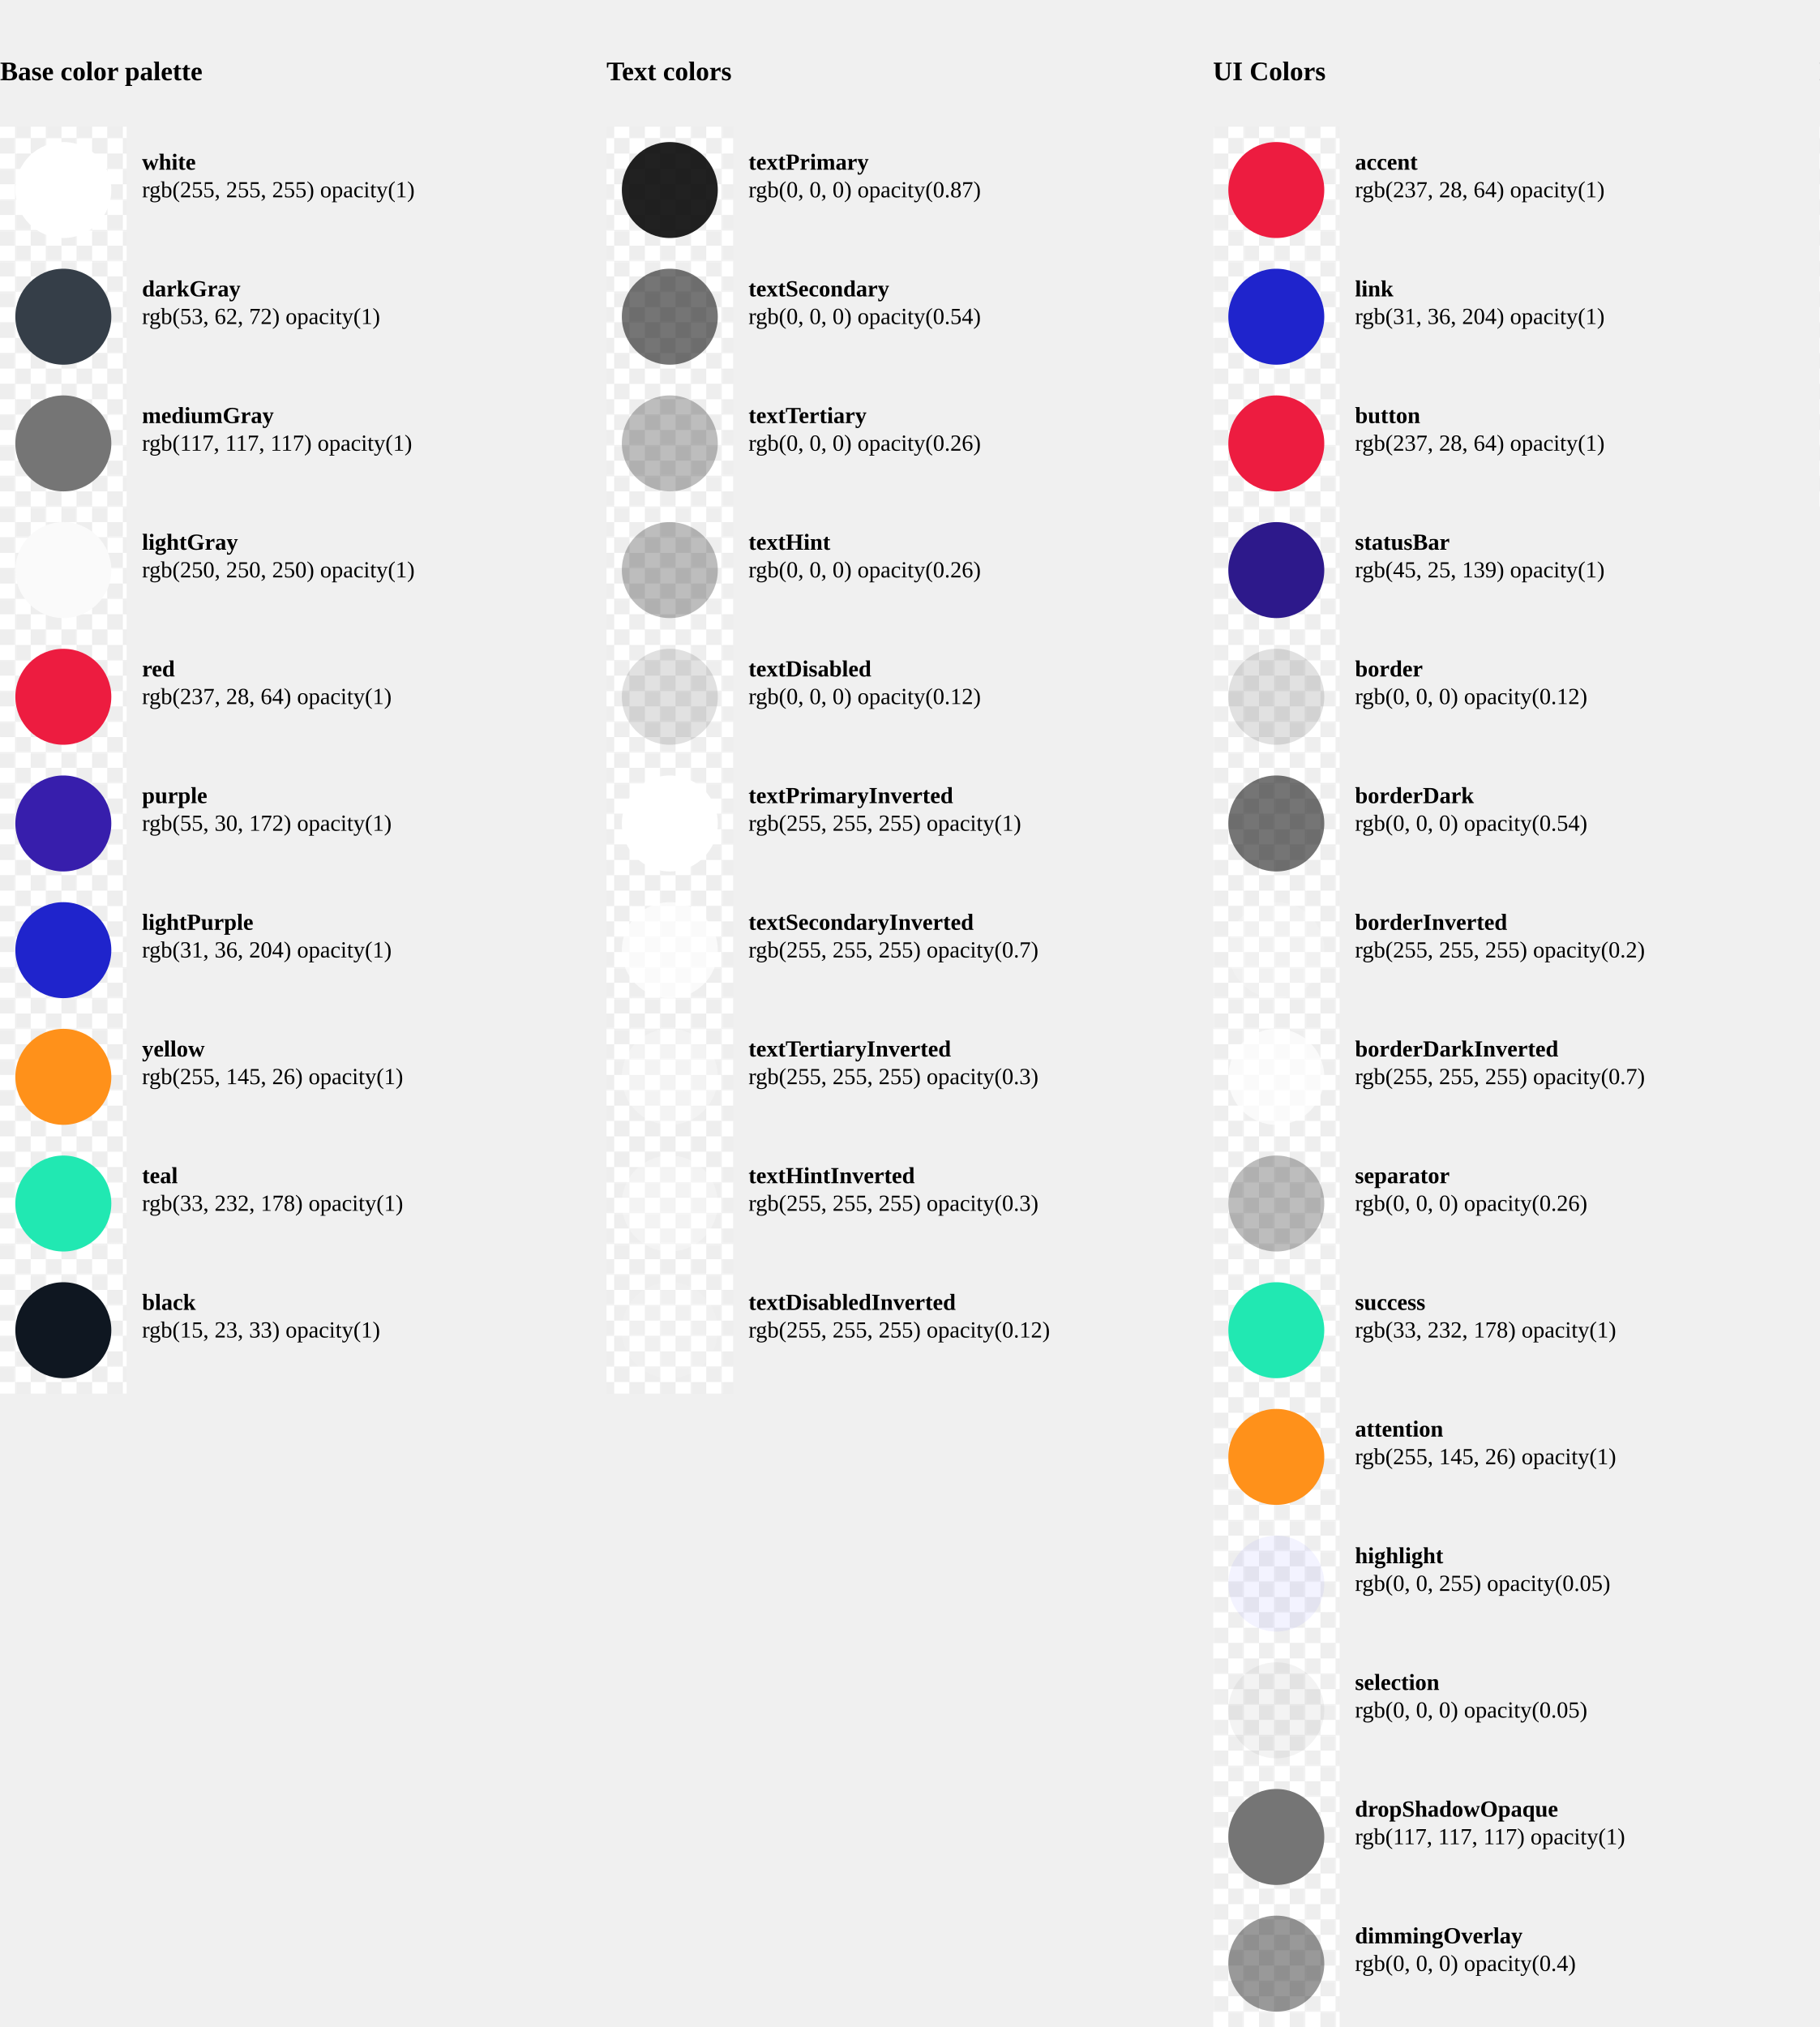
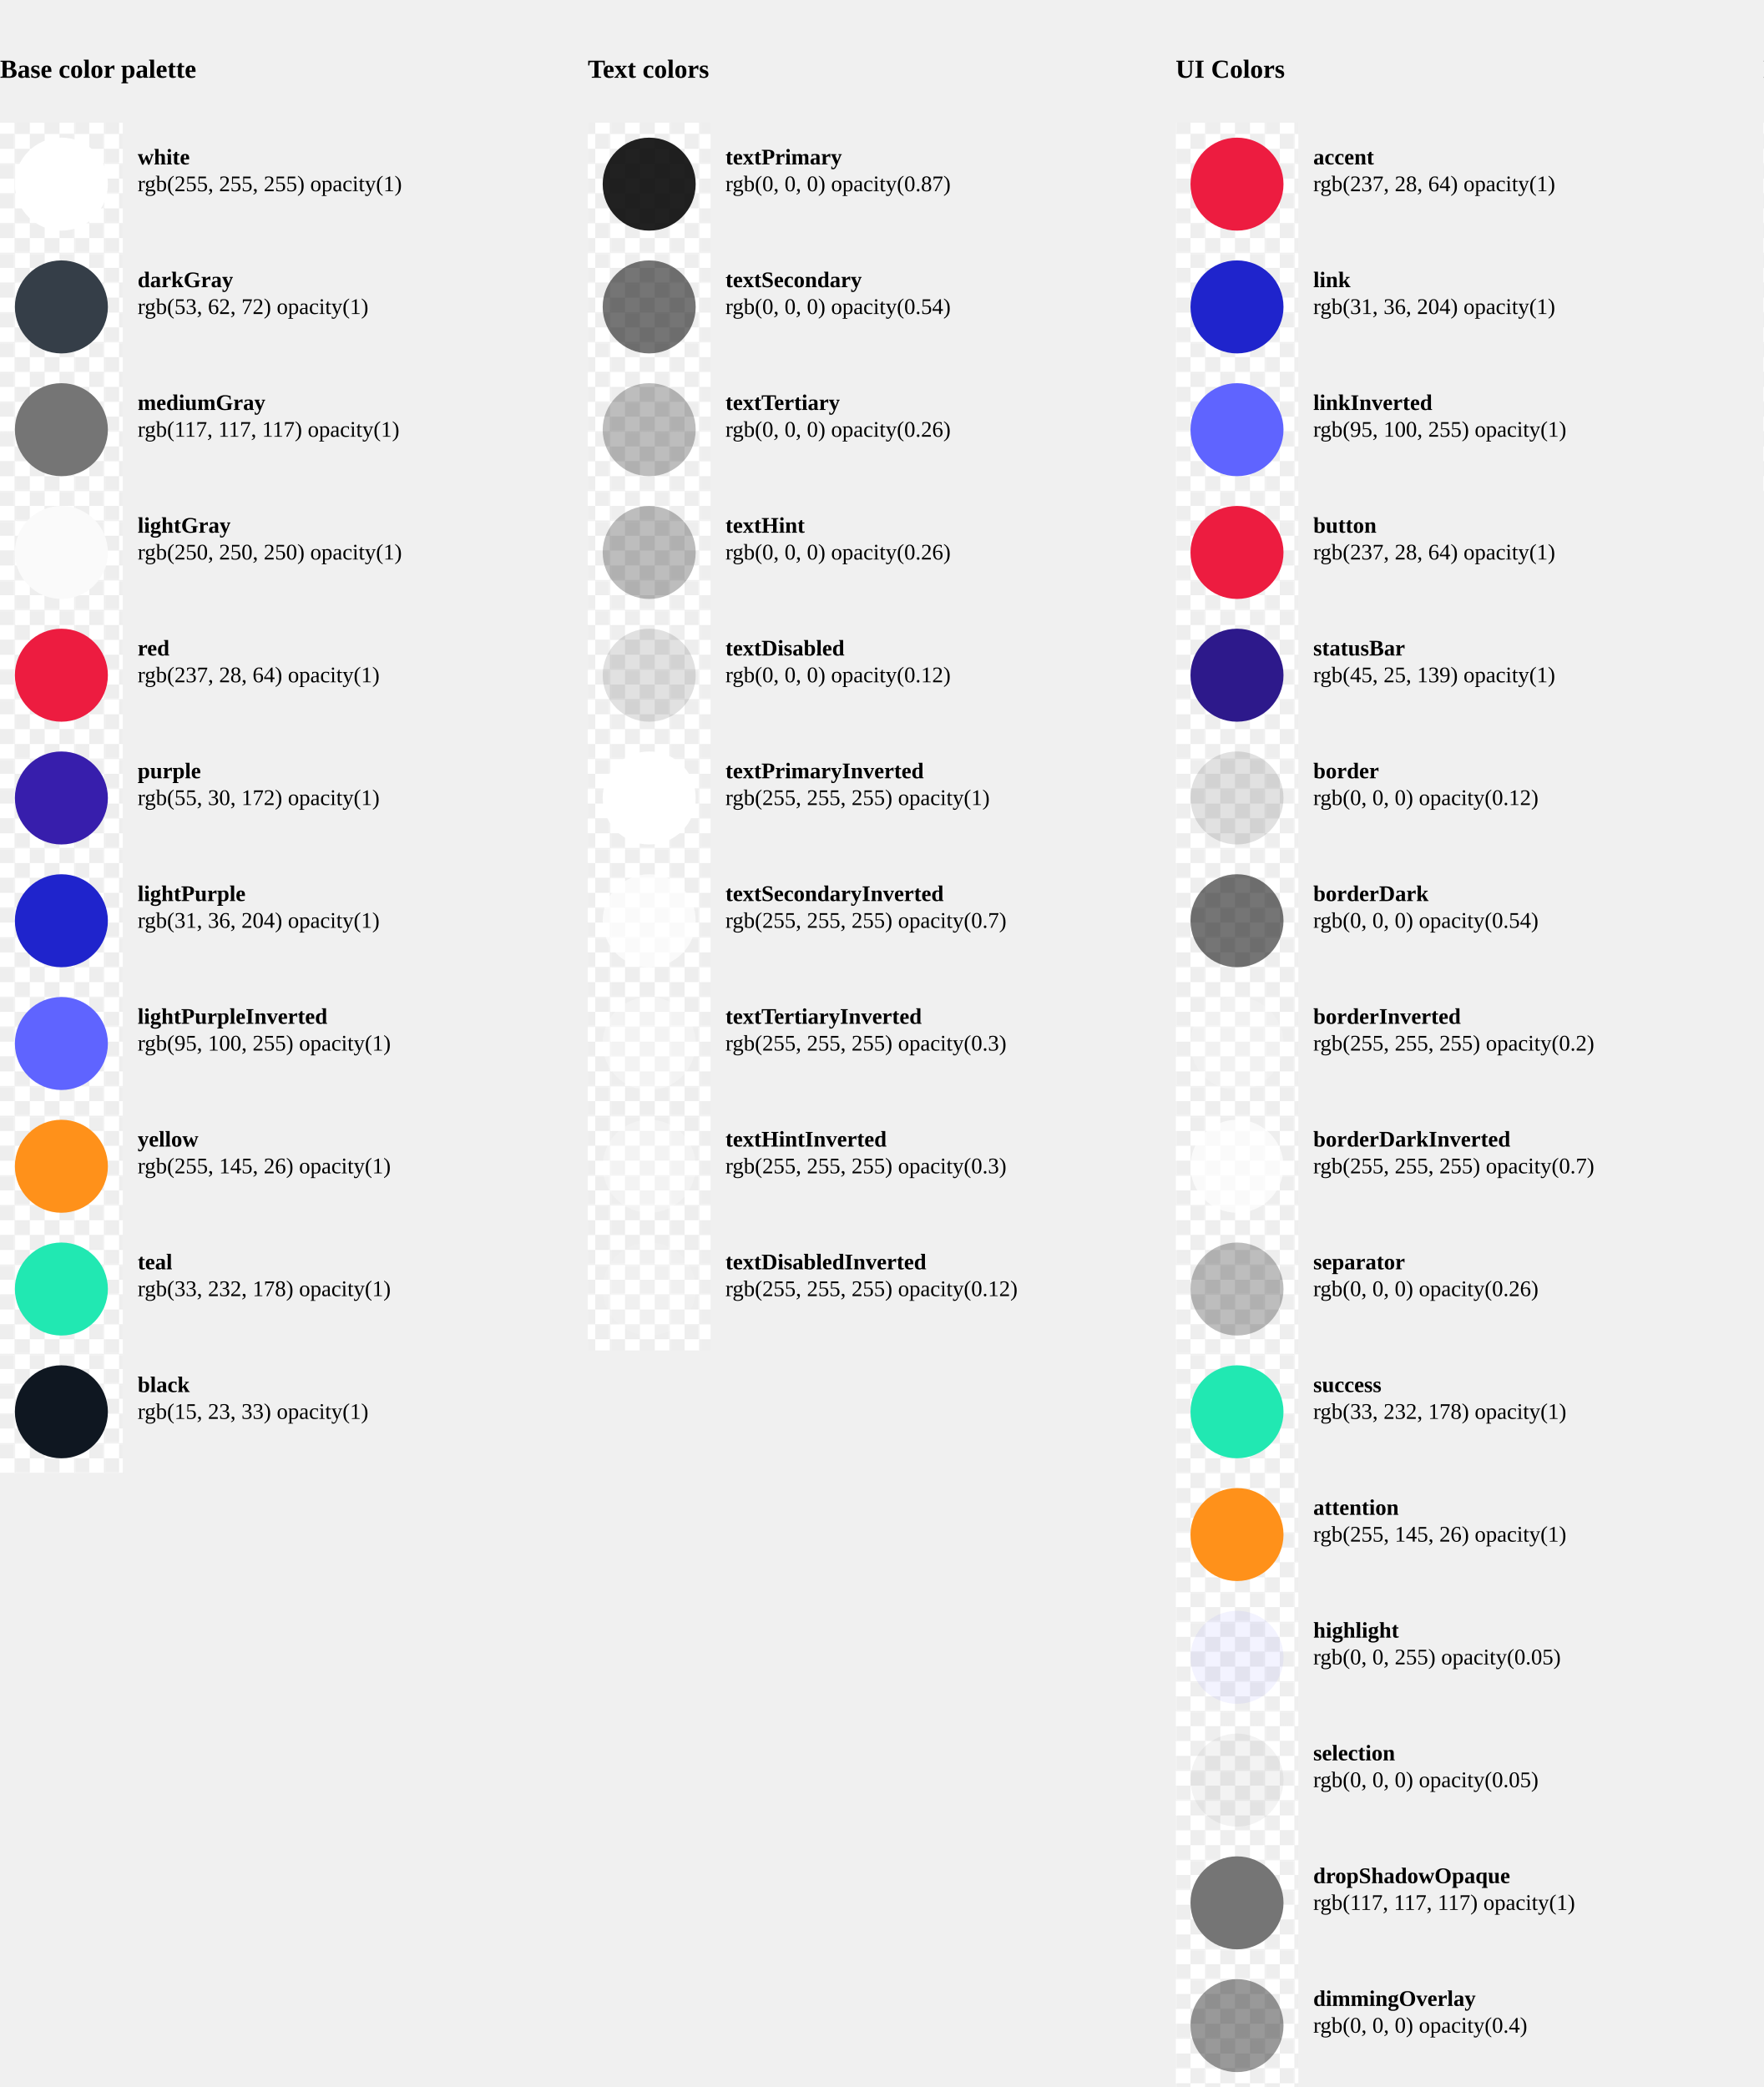
- <svg xmlns="http://www.w3.org/2000/svg" version="1.1" id="Meetup_Swatches" x="0px" y="0px" width="948" height="1056" viewBox="0 0 948 1056" xml:space="preserve">
+ <svg xmlns="http://www.w3.org/2000/svg" version="1.1" id="Meetup_Swatches" x="0px" y="0px" width="948" height="1122" viewBox="0 0 948 1122" xml:space="preserve">
  <defs>
    <pattern id="dark_grid" width="16" height="16" patternUnits="userSpaceOnUse">
      <rect fill="#111" x="0" y="0" width="8" height="8" />
      <rect fill="#222" x="8" y="0" width="8" height="8" />
      <rect fill="#222" x="0" y="8" width="8" height="8" />
      <rect fill="#111" x="8" y="8" width="8" height="8" />
    </pattern>
    <pattern id="light_grid" width="16" height="16" patternUnits="userSpaceOnUse">
      <rect fill="#fff" x="0" y="0" width="8" height="8" />
      <rect fill="#eee" x="8" y="0" width="8" height="8" />
      <rect fill="#eee" x="0" y="8" width="8" height="8" />
      <rect fill="#fff" x="8" y="8" width="8" height="8" />
    </pattern>
  </defs>
  <text x="0" y="25" font-size="14">
    <tspan x="0" dy="1.2em" font-weight="bold">Base color palette</tspan>
    <tspan x="0" dy="1.2em" />
  </text>
-   <rect fill="url(#light_grid)" x="0" y="66" width="66" height="660" />
+   <rect fill="url(#light_grid)" x="0" y="66" width="66" height="726" />
  <circle cx="33" cy="99" r="25" fill="rgb(255, 255, 255)" opacity="1" />
  <text x="74" y="74" font-size="12">
    <tspan x="74" dy="1.2em" font-weight="bold">white</tspan>
    <tspan x="74" dy="1.2em">rgb(255, 255, 255) opacity(1)</tspan>
  </text>
  <circle cx="33" cy="165" r="25" fill="rgb(53, 62, 72)" opacity="1" />
  <text x="74" y="140" font-size="12">
    <tspan x="74" dy="1.2em" font-weight="bold">darkGray</tspan>
    <tspan x="74" dy="1.2em">rgb(53, 62, 72) opacity(1)</tspan>
  </text>
  <circle cx="33" cy="231" r="25" fill="rgb(117, 117, 117)" opacity="1" />
  <text x="74" y="206" font-size="12">
    <tspan x="74" dy="1.2em" font-weight="bold">mediumGray</tspan>
    <tspan x="74" dy="1.2em">rgb(117, 117, 117) opacity(1)</tspan>
  </text>
  <circle cx="33" cy="297" r="25" fill="rgb(250, 250, 250)" opacity="1" />
  <text x="74" y="272" font-size="12">
    <tspan x="74" dy="1.2em" font-weight="bold">lightGray</tspan>
    <tspan x="74" dy="1.2em">rgb(250, 250, 250) opacity(1)</tspan>
  </text>
  <circle cx="33" cy="363" r="25" fill="rgb(237, 28, 64)" opacity="1" />
  <text x="74" y="338" font-size="12">
    <tspan x="74" dy="1.2em" font-weight="bold">red</tspan>
    <tspan x="74" dy="1.2em">rgb(237, 28, 64) opacity(1)</tspan>
  </text>
  <circle cx="33" cy="429" r="25" fill="rgb(55, 30, 172)" opacity="1" />
  <text x="74" y="404" font-size="12">
    <tspan x="74" dy="1.2em" font-weight="bold">purple</tspan>
    <tspan x="74" dy="1.2em">rgb(55, 30, 172) opacity(1)</tspan>
  </text>
  <circle cx="33" cy="495" r="25" fill="rgb(31, 36, 204)" opacity="1" />
  <text x="74" y="470" font-size="12">
    <tspan x="74" dy="1.2em" font-weight="bold">lightPurple</tspan>
    <tspan x="74" dy="1.2em">rgb(31, 36, 204) opacity(1)</tspan>
  </text>
-   <circle cx="33" cy="561" r="25" fill="rgb(255, 145, 26)" opacity="1" />
+   <circle cx="33" cy="561" r="25" fill="rgb(95, 100, 255)" opacity="1" />
  <text x="74" y="536" font-size="12">
+     <tspan x="74" dy="1.2em" font-weight="bold">lightPurpleInverted</tspan>
+     <tspan x="74" dy="1.2em">rgb(95, 100, 255) opacity(1)</tspan>
+   </text>
+   <circle cx="33" cy="627" r="25" fill="rgb(255, 145, 26)" opacity="1" />
+   <text x="74" y="602" font-size="12">
    <tspan x="74" dy="1.2em" font-weight="bold">yellow</tspan>
    <tspan x="74" dy="1.2em">rgb(255, 145, 26) opacity(1)</tspan>
  </text>
-   <circle cx="33" cy="627" r="25" fill="rgb(33, 232, 178)" opacity="1" />
-   <text x="74" y="602" font-size="12">
+   <circle cx="33" cy="693" r="25" fill="rgb(33, 232, 178)" opacity="1" />
+   <text x="74" y="668" font-size="12">
    <tspan x="74" dy="1.2em" font-weight="bold">teal</tspan>
    <tspan x="74" dy="1.2em">rgb(33, 232, 178) opacity(1)</tspan>
  </text>
-   <circle cx="33" cy="693" r="25" fill="rgb(15, 23, 33)" opacity="1" />
-   <text x="74" y="668" font-size="12">
+   <circle cx="33" cy="759" r="25" fill="rgb(15, 23, 33)" opacity="1" />
+   <text x="74" y="734" font-size="12">
    <tspan x="74" dy="1.2em" font-weight="bold">black</tspan>
    <tspan x="74" dy="1.2em">rgb(15, 23, 33) opacity(1)</tspan>
  </text>
  <text x="316" y="25" font-size="14">
    <tspan x="316" dy="1.2em" font-weight="bold">Text colors</tspan>
    <tspan x="316" dy="1.2em" />
  </text>
  <rect fill="url(#light_grid)" x="316" y="66" width="66" height="660" />
  <circle cx="349" cy="99" r="25" fill="rgb(0, 0, 0)" opacity="0.87" />
  <text x="390" y="74" font-size="12">
    <tspan x="390" dy="1.2em" font-weight="bold">textPrimary</tspan>
    <tspan x="390" dy="1.2em">rgb(0, 0, 0) opacity(0.87)</tspan>
  </text>
  <circle cx="349" cy="165" r="25" fill="rgb(0, 0, 0)" opacity="0.54" />
  <text x="390" y="140" font-size="12">
    <tspan x="390" dy="1.2em" font-weight="bold">textSecondary</tspan>
    <tspan x="390" dy="1.2em">rgb(0, 0, 0) opacity(0.54)</tspan>
  </text>
  <circle cx="349" cy="231" r="25" fill="rgb(0, 0, 0)" opacity="0.26" />
  <text x="390" y="206" font-size="12">
    <tspan x="390" dy="1.2em" font-weight="bold">textTertiary</tspan>
    <tspan x="390" dy="1.2em">rgb(0, 0, 0) opacity(0.26)</tspan>
  </text>
  <circle cx="349" cy="297" r="25" fill="rgb(0, 0, 0)" opacity="0.26" />
  <text x="390" y="272" font-size="12">
    <tspan x="390" dy="1.2em" font-weight="bold">textHint</tspan>
    <tspan x="390" dy="1.2em">rgb(0, 0, 0) opacity(0.26)</tspan>
  </text>
  <circle cx="349" cy="363" r="25" fill="rgb(0, 0, 0)" opacity="0.12" />
  <text x="390" y="338" font-size="12">
    <tspan x="390" dy="1.2em" font-weight="bold">textDisabled</tspan>
    <tspan x="390" dy="1.2em">rgb(0, 0, 0) opacity(0.12)</tspan>
  </text>
  <circle cx="349" cy="429" r="25" fill="rgb(255, 255, 255)" opacity="1" />
  <text x="390" y="404" font-size="12">
    <tspan x="390" dy="1.2em" font-weight="bold">textPrimaryInverted</tspan>
    <tspan x="390" dy="1.2em">rgb(255, 255, 255) opacity(1)</tspan>
  </text>
  <circle cx="349" cy="495" r="25" fill="rgb(255, 255, 255)" opacity="0.7" />
  <text x="390" y="470" font-size="12">
    <tspan x="390" dy="1.2em" font-weight="bold">textSecondaryInverted</tspan>
    <tspan x="390" dy="1.2em">rgb(255, 255, 255) opacity(0.7)</tspan>
  </text>
  <circle cx="349" cy="561" r="25" fill="rgb(255, 255, 255)" opacity="0.3" />
  <text x="390" y="536" font-size="12">
    <tspan x="390" dy="1.2em" font-weight="bold">textTertiaryInverted</tspan>
    <tspan x="390" dy="1.2em">rgb(255, 255, 255) opacity(0.3)</tspan>
  </text>
  <circle cx="349" cy="627" r="25" fill="rgb(255, 255, 255)" opacity="0.3" />
  <text x="390" y="602" font-size="12">
    <tspan x="390" dy="1.2em" font-weight="bold">textHintInverted</tspan>
    <tspan x="390" dy="1.2em">rgb(255, 255, 255) opacity(0.3)</tspan>
  </text>
  <circle cx="349" cy="693" r="25" fill="rgb(255, 255, 255)" opacity="0.12" />
  <text x="390" y="668" font-size="12">
    <tspan x="390" dy="1.2em" font-weight="bold">textDisabledInverted</tspan>
    <tspan x="390" dy="1.2em">rgb(255, 255, 255) opacity(0.12)</tspan>
  </text>
  <text x="632" y="25" font-size="14">
    <tspan x="632" dy="1.2em" font-weight="bold">UI Colors</tspan>
    <tspan x="632" dy="1.2em" />
  </text>
-   <rect fill="url(#light_grid)" x="632" y="66" width="66" height="990" />
+   <rect fill="url(#light_grid)" x="632" y="66" width="66" height="1056" />
  <circle cx="665" cy="99" r="25" fill="rgb(237, 28, 64)" opacity="1" />
  <text x="706" y="74" font-size="12">
    <tspan x="706" dy="1.2em" font-weight="bold">accent</tspan>
    <tspan x="706" dy="1.2em">rgb(237, 28, 64) opacity(1)</tspan>
  </text>
  <circle cx="665" cy="165" r="25" fill="rgb(31, 36, 204)" opacity="1" />
  <text x="706" y="140" font-size="12">
    <tspan x="706" dy="1.2em" font-weight="bold">link</tspan>
    <tspan x="706" dy="1.2em">rgb(31, 36, 204) opacity(1)</tspan>
  </text>
-   <circle cx="665" cy="231" r="25" fill="rgb(237, 28, 64)" opacity="1" />
+   <circle cx="665" cy="231" r="25" fill="rgb(95, 100, 255)" opacity="1" />
  <text x="706" y="206" font-size="12">
+     <tspan x="706" dy="1.2em" font-weight="bold">linkInverted</tspan>
+     <tspan x="706" dy="1.2em">rgb(95, 100, 255) opacity(1)</tspan>
+   </text>
+   <circle cx="665" cy="297" r="25" fill="rgb(237, 28, 64)" opacity="1" />
+   <text x="706" y="272" font-size="12">
    <tspan x="706" dy="1.2em" font-weight="bold">button</tspan>
    <tspan x="706" dy="1.2em">rgb(237, 28, 64) opacity(1)</tspan>
  </text>
-   <circle cx="665" cy="297" r="25" fill="rgb(45, 25, 139)" opacity="1" />
-   <text x="706" y="272" font-size="12">
+   <circle cx="665" cy="363" r="25" fill="rgb(45, 25, 139)" opacity="1" />
+   <text x="706" y="338" font-size="12">
    <tspan x="706" dy="1.2em" font-weight="bold">statusBar</tspan>
    <tspan x="706" dy="1.2em">rgb(45, 25, 139) opacity(1)</tspan>
  </text>
-   <circle cx="665" cy="363" r="25" fill="rgb(0, 0, 0)" opacity="0.12" />
-   <text x="706" y="338" font-size="12">
+   <circle cx="665" cy="429" r="25" fill="rgb(0, 0, 0)" opacity="0.12" />
+   <text x="706" y="404" font-size="12">
    <tspan x="706" dy="1.2em" font-weight="bold">border</tspan>
    <tspan x="706" dy="1.2em">rgb(0, 0, 0) opacity(0.12)</tspan>
  </text>
-   <circle cx="665" cy="429" r="25" fill="rgb(0, 0, 0)" opacity="0.54" />
-   <text x="706" y="404" font-size="12">
+   <circle cx="665" cy="495" r="25" fill="rgb(0, 0, 0)" opacity="0.54" />
+   <text x="706" y="470" font-size="12">
    <tspan x="706" dy="1.2em" font-weight="bold">borderDark</tspan>
    <tspan x="706" dy="1.2em">rgb(0, 0, 0) opacity(0.54)</tspan>
  </text>
-   <circle cx="665" cy="495" r="25" fill="rgb(255, 255, 255)" opacity="0.2" />
-   <text x="706" y="470" font-size="12">
+   <circle cx="665" cy="561" r="25" fill="rgb(255, 255, 255)" opacity="0.2" />
+   <text x="706" y="536" font-size="12">
    <tspan x="706" dy="1.2em" font-weight="bold">borderInverted</tspan>
    <tspan x="706" dy="1.2em">rgb(255, 255, 255) opacity(0.2)</tspan>
  </text>
-   <circle cx="665" cy="561" r="25" fill="rgb(255, 255, 255)" opacity="0.7" />
-   <text x="706" y="536" font-size="12">
+   <circle cx="665" cy="627" r="25" fill="rgb(255, 255, 255)" opacity="0.7" />
+   <text x="706" y="602" font-size="12">
    <tspan x="706" dy="1.2em" font-weight="bold">borderDarkInverted</tspan>
    <tspan x="706" dy="1.2em">rgb(255, 255, 255) opacity(0.7)</tspan>
  </text>
-   <circle cx="665" cy="627" r="25" fill="rgb(0, 0, 0)" opacity="0.26" />
-   <text x="706" y="602" font-size="12">
+   <circle cx="665" cy="693" r="25" fill="rgb(0, 0, 0)" opacity="0.26" />
+   <text x="706" y="668" font-size="12">
    <tspan x="706" dy="1.2em" font-weight="bold">separator</tspan>
    <tspan x="706" dy="1.2em">rgb(0, 0, 0) opacity(0.26)</tspan>
  </text>
-   <circle cx="665" cy="693" r="25" fill="rgb(33, 232, 178)" opacity="1" />
-   <text x="706" y="668" font-size="12">
+   <circle cx="665" cy="759" r="25" fill="rgb(33, 232, 178)" opacity="1" />
+   <text x="706" y="734" font-size="12">
    <tspan x="706" dy="1.2em" font-weight="bold">success</tspan>
    <tspan x="706" dy="1.2em">rgb(33, 232, 178) opacity(1)</tspan>
  </text>
-   <circle cx="665" cy="759" r="25" fill="rgb(255, 145, 26)" opacity="1" />
-   <text x="706" y="734" font-size="12">
+   <circle cx="665" cy="825" r="25" fill="rgb(255, 145, 26)" opacity="1" />
+   <text x="706" y="800" font-size="12">
    <tspan x="706" dy="1.2em" font-weight="bold">attention</tspan>
    <tspan x="706" dy="1.2em">rgb(255, 145, 26) opacity(1)</tspan>
  </text>
-   <circle cx="665" cy="825" r="25" fill="rgb(0, 0, 255)" opacity="0.05" />
-   <text x="706" y="800" font-size="12">
+   <circle cx="665" cy="891" r="25" fill="rgb(0, 0, 255)" opacity="0.05" />
+   <text x="706" y="866" font-size="12">
    <tspan x="706" dy="1.2em" font-weight="bold">highlight</tspan>
    <tspan x="706" dy="1.2em">rgb(0, 0, 255) opacity(0.05)</tspan>
  </text>
-   <circle cx="665" cy="891" r="25" fill="rgb(0, 0, 0)" opacity="0.05" />
-   <text x="706" y="866" font-size="12">
+   <circle cx="665" cy="957" r="25" fill="rgb(0, 0, 0)" opacity="0.05" />
+   <text x="706" y="932" font-size="12">
    <tspan x="706" dy="1.2em" font-weight="bold">selection</tspan>
    <tspan x="706" dy="1.2em">rgb(0, 0, 0) opacity(0.05)</tspan>
  </text>
-   <circle cx="665" cy="957" r="25" fill="rgb(117, 117, 117)" opacity="1" />
-   <text x="706" y="932" font-size="12">
+   <circle cx="665" cy="1023" r="25" fill="rgb(117, 117, 117)" opacity="1" />
+   <text x="706" y="998" font-size="12">
    <tspan x="706" dy="1.2em" font-weight="bold">dropShadowOpaque</tspan>
    <tspan x="706" dy="1.2em">rgb(117, 117, 117) opacity(1)</tspan>
  </text>
-   <circle cx="665" cy="1023" r="25" fill="rgb(0, 0, 0)" opacity="0.4" />
-   <text x="706" y="998" font-size="12">
+   <circle cx="665" cy="1089" r="25" fill="rgb(0, 0, 0)" opacity="0.4" />
+   <text x="706" y="1064" font-size="12">
    <tspan x="706" dy="1.2em" font-weight="bold">dimmingOverlay</tspan>
    <tspan x="706" dy="1.2em">rgb(0, 0, 0) opacity(0.4)</tspan>
  </text>
  <text x="948" y="25" font-size="14">
    <tspan x="948" dy="1.2em" font-weight="bold">Background colors</tspan>
    <tspan x="948" dy="1.2em" />
  </text>
  <rect fill="url(#light_grid)" x="948" y="66" width="66" height="198" />
  <circle cx="981" cy="99" r="25" fill="rgb(255, 255, 255)" opacity="1" />
  <text x="1022" y="74" font-size="12">
    <tspan x="1022" dy="1.2em" font-weight="bold">contentBG</tspan>
    <tspan x="1022" dy="1.2em">rgb(255, 255, 255) opacity(1)</tspan>
  </text>
  <circle cx="981" cy="165" r="25" fill="rgb(15, 23, 33)" opacity="1" />
  <text x="1022" y="140" font-size="12">
    <tspan x="1022" dy="1.2em" font-weight="bold">contentBGInverted</tspan>
    <tspan x="1022" dy="1.2em">rgb(15, 23, 33) opacity(1)</tspan>
  </text>
  <circle cx="981" cy="231" r="25" fill="rgb(250, 250, 250)" opacity="1" />
  <text x="1022" y="206" font-size="12">
    <tspan x="1022" dy="1.2em" font-weight="bold">collectionBG</tspan>
    <tspan x="1022" dy="1.2em">rgb(250, 250, 250) opacity(1)</tspan>
  </text>
</svg>
